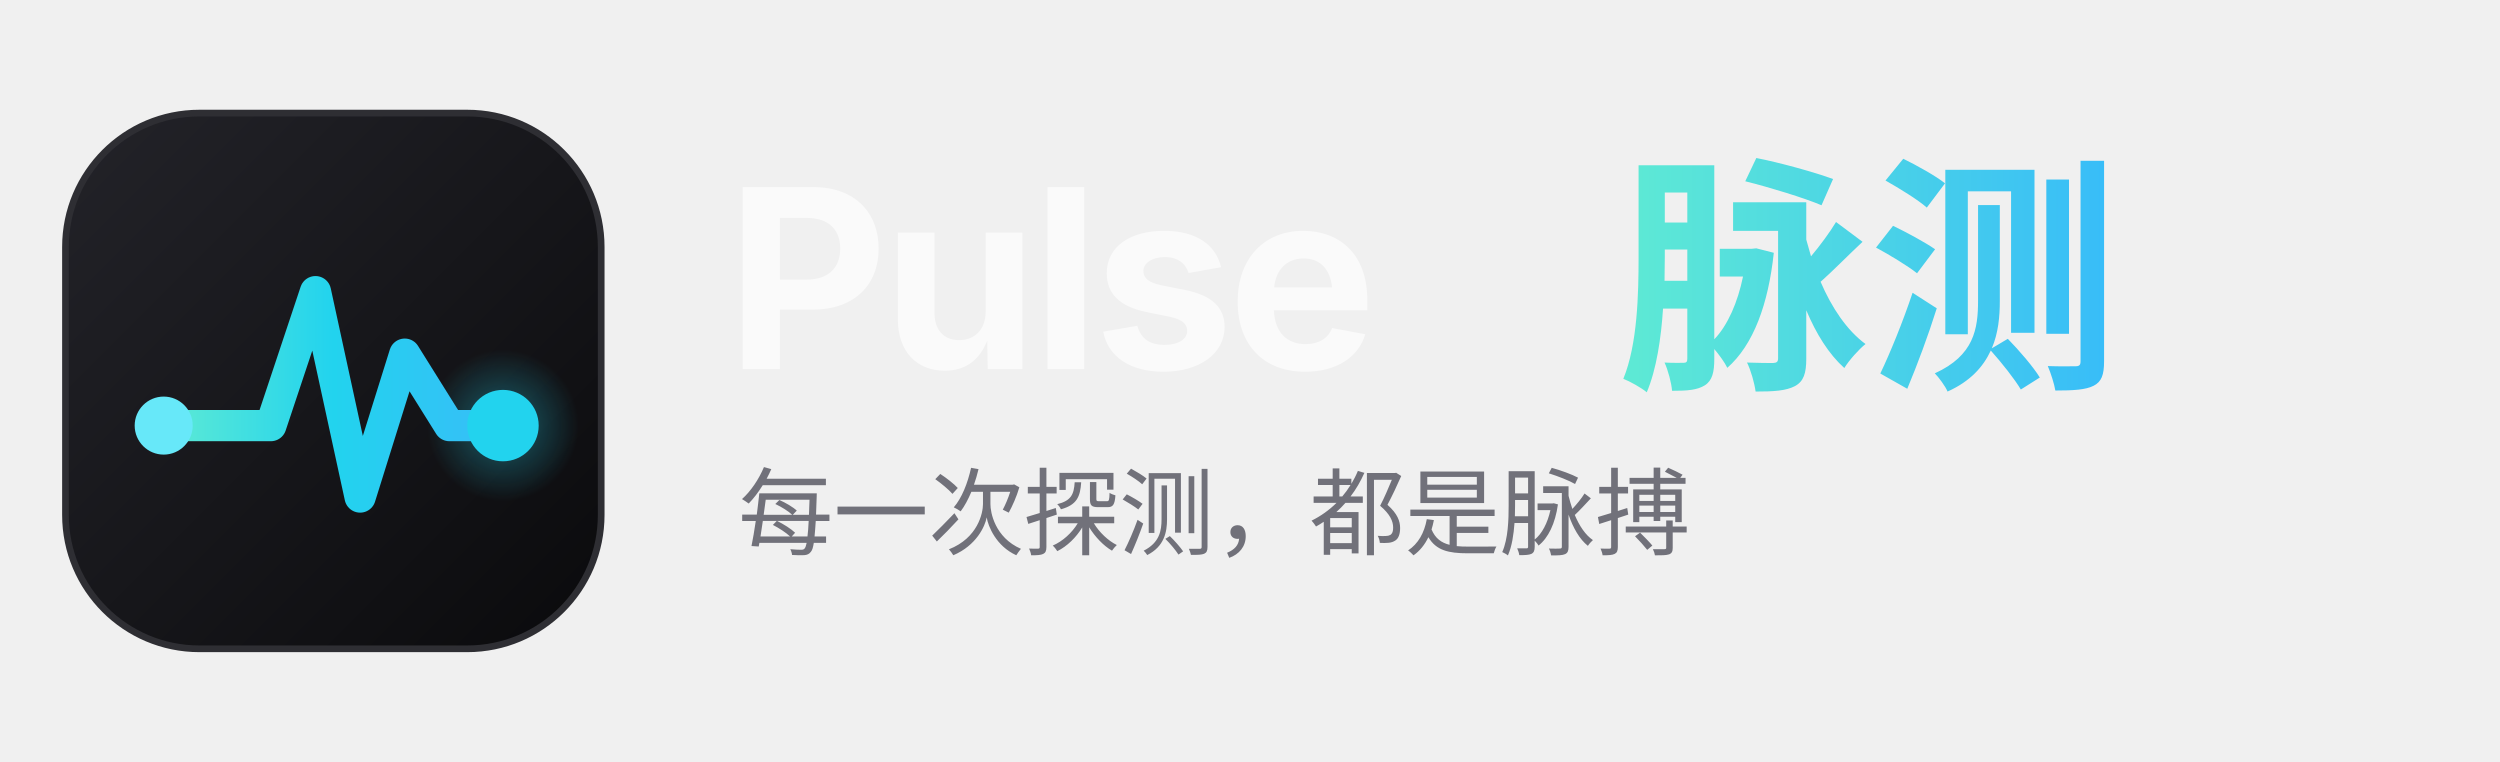
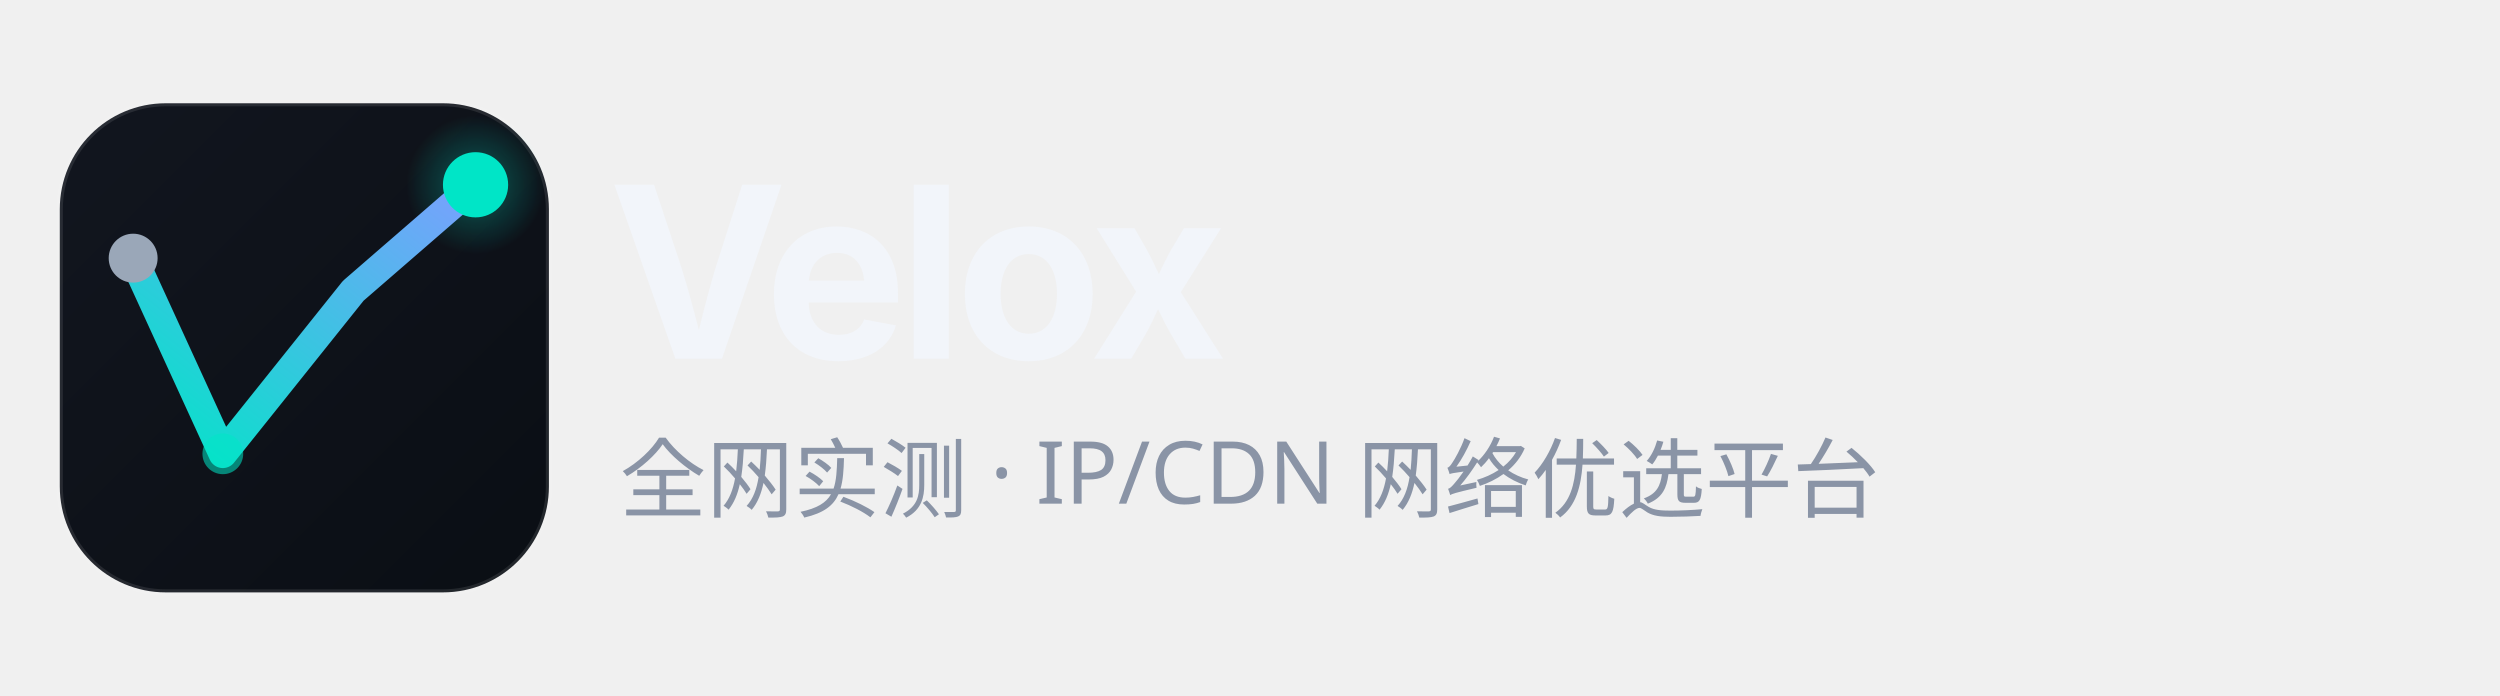
- <svg xmlns="http://www.w3.org/2000/svg" viewBox="0 0 420 128" width="420" height="128" role="img" aria-label="Pulse 脉测">
+ <svg xmlns="http://www.w3.org/2000/svg" viewBox="0 0 460 128" width="460" height="128" role="img" aria-label="Velox">
  <defs>
    <linearGradient id="tile" x1="0" y1="0" x2="1" y2="1">
-       <stop offset="0" stop-color="#232329" />
-       <stop offset="1" stop-color="#0A0A0C" />
+       <stop offset="0" stop-color="#12161F" />
+       <stop offset="1" stop-color="#0A0E14" />
    </linearGradient>
-     <linearGradient id="wave" x1="0" y1="0" x2="1" y2="0">
-       <stop offset="0" stop-color="#5EEAD4" />
-       <stop offset=".5" stop-color="#22D3EE" />
-       <stop offset="1" stop-color="#38BDF8" />
+     <linearGradient id="veline" x1="0" y1="1" x2="1" y2="0">
+       <stop offset="0" stop-color="#00E5C7" />
+       <stop offset="1" stop-color="#7C9FFF" />
    </linearGradient>
    <radialGradient id="glow" cx="0.5" cy="0.5" r="0.5">
-       <stop offset="0" stop-color="#22D3EE" stop-opacity="0.4" />
-       <stop offset="1" stop-color="#22D3EE" stop-opacity="0" />
+       <stop offset="0" stop-color="#00E5C7" stop-opacity="0.35" />
+       <stop offset="1" stop-color="#00E5C7" stop-opacity="0" />
    </radialGradient>
-     <linearGradient id="zh" x1="0" y1="0" x2="1" y2="0">
-       <stop offset="0" stop-color="#5EEAD4" />
-       <stop offset="1" stop-color="#38BDF8" />
-     </linearGradient>
  </defs>
  <g transform="translate(8,16) scale(0.75)">
-     <rect x="4" y="4" width="120" height="120" rx="30" fill="url(#tile)" stroke="#2E2E33" stroke-width="1.5" />
-     <circle cx="102" cy="74" r="17" fill="url(#glow)" />
-     <polyline points="26,74 50,74 60,44 70,90 80,58 90,74 102,74" fill="none" stroke="url(#wave)" stroke-width="7" stroke-linecap="round" stroke-linejoin="round" />
-     <circle cx="26" cy="74" r="6.5" fill="#67E8F9" />
-     <circle cx="102" cy="74" r="8" fill="#22D3EE" />
+     <rect x="4" y="4" width="120" height="120" rx="26" fill="url(#tile)" stroke="#FFFFFF" stroke-opacity="0.1" stroke-width="1.5" />
+     <circle cx="106" cy="24" r="17" fill="url(#glow)" />
+     <polyline points="22,42 44,90 76,50 106,24" fill="none" stroke="url(#veline)" stroke-width="7" stroke-linecap="round" stroke-linejoin="round" />
+     <circle cx="22" cy="42" r="6" fill="#9AA7B8" />
+     <circle cx="44" cy="90" r="5" fill="#00E5C7" fill-opacity="0.55" />
+     <circle cx="106" cy="24" r="8" fill="#00E5C7" />
  </g>
-   <text x="122" y="62" fill="#FAFAFA" font-family="Inter, 'SF Pro Display', 'Segoe UI', 'PingFang SC', 'Microsoft YaHei', sans-serif" font-size="42" font-weight="700" letter-spacing="-1">Pulse</text>
-   <text x="272" y="62" fill="url(#zh)" font-family="'PingFang SC', 'Microsoft YaHei', sans-serif" font-size="42" font-weight="700">脉测</text>
-   <text x="124" y="92" fill="#71717A" font-family="'PingFang SC', 'Microsoft YaHei', sans-serif" font-size="16">每一次探测，都是脉搏</text>
+   <text x="112" y="66" fill="#F2F5FA" font-family="Inter, 'Segoe UI', 'PingFang SC', 'Microsoft YaHei', sans-serif" font-size="44" font-weight="700" letter-spacing="-1.5">Velox</text>
+   <text x="114" y="94" fill="#8A94A6" font-family="'HarmonyOS Sans SC', 'MiSans', 'PingFang SC', 'Microsoft YaHei', sans-serif" font-size="16">全网实测 · IP/CDN 网络优选平台</text>
</svg>
